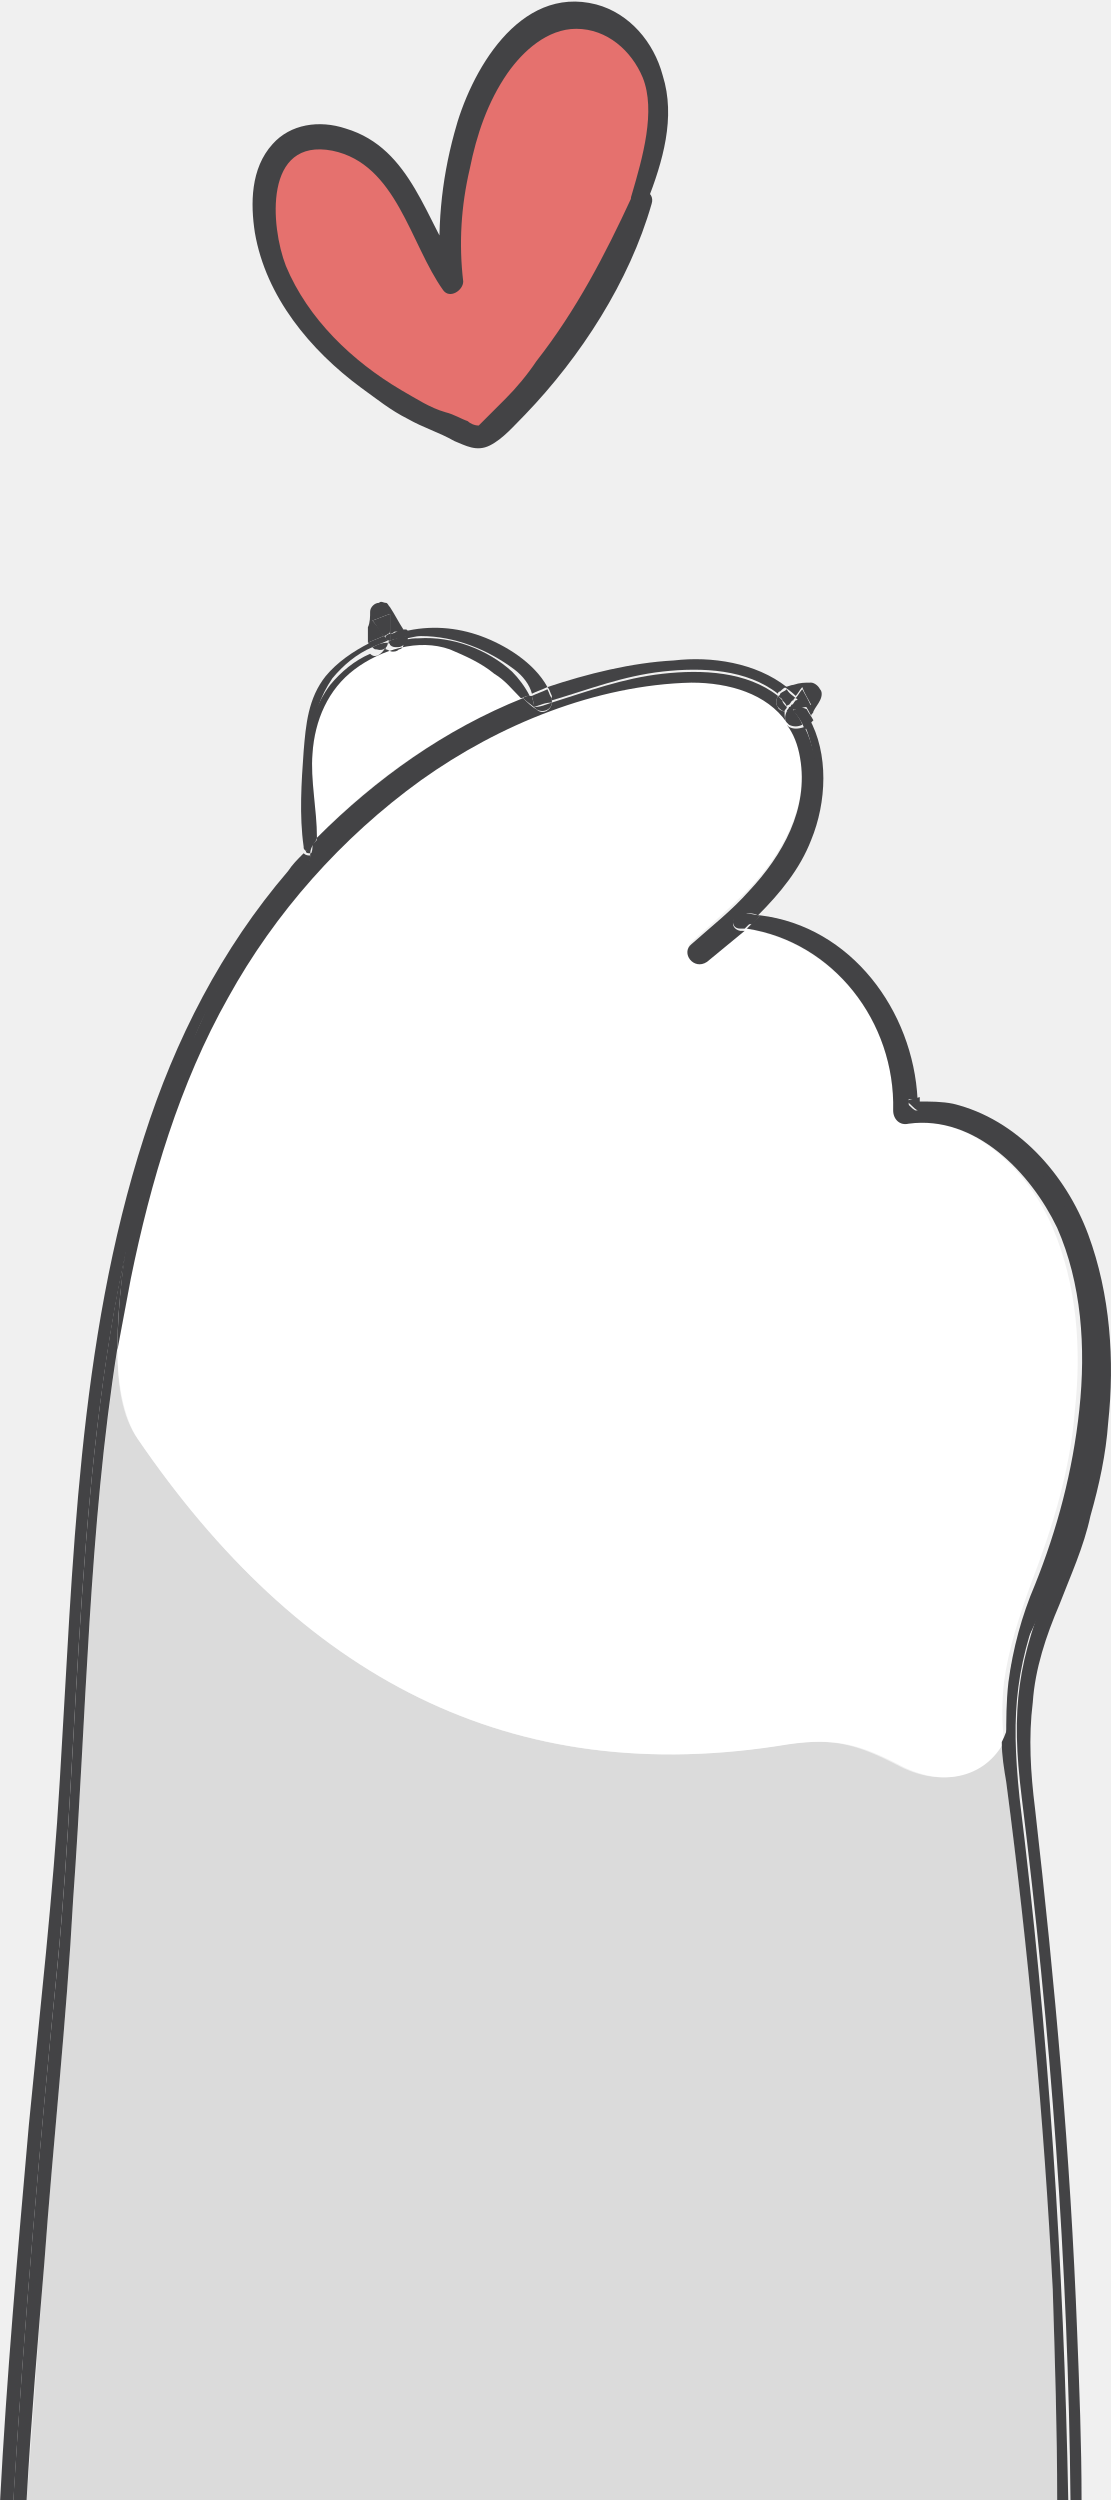
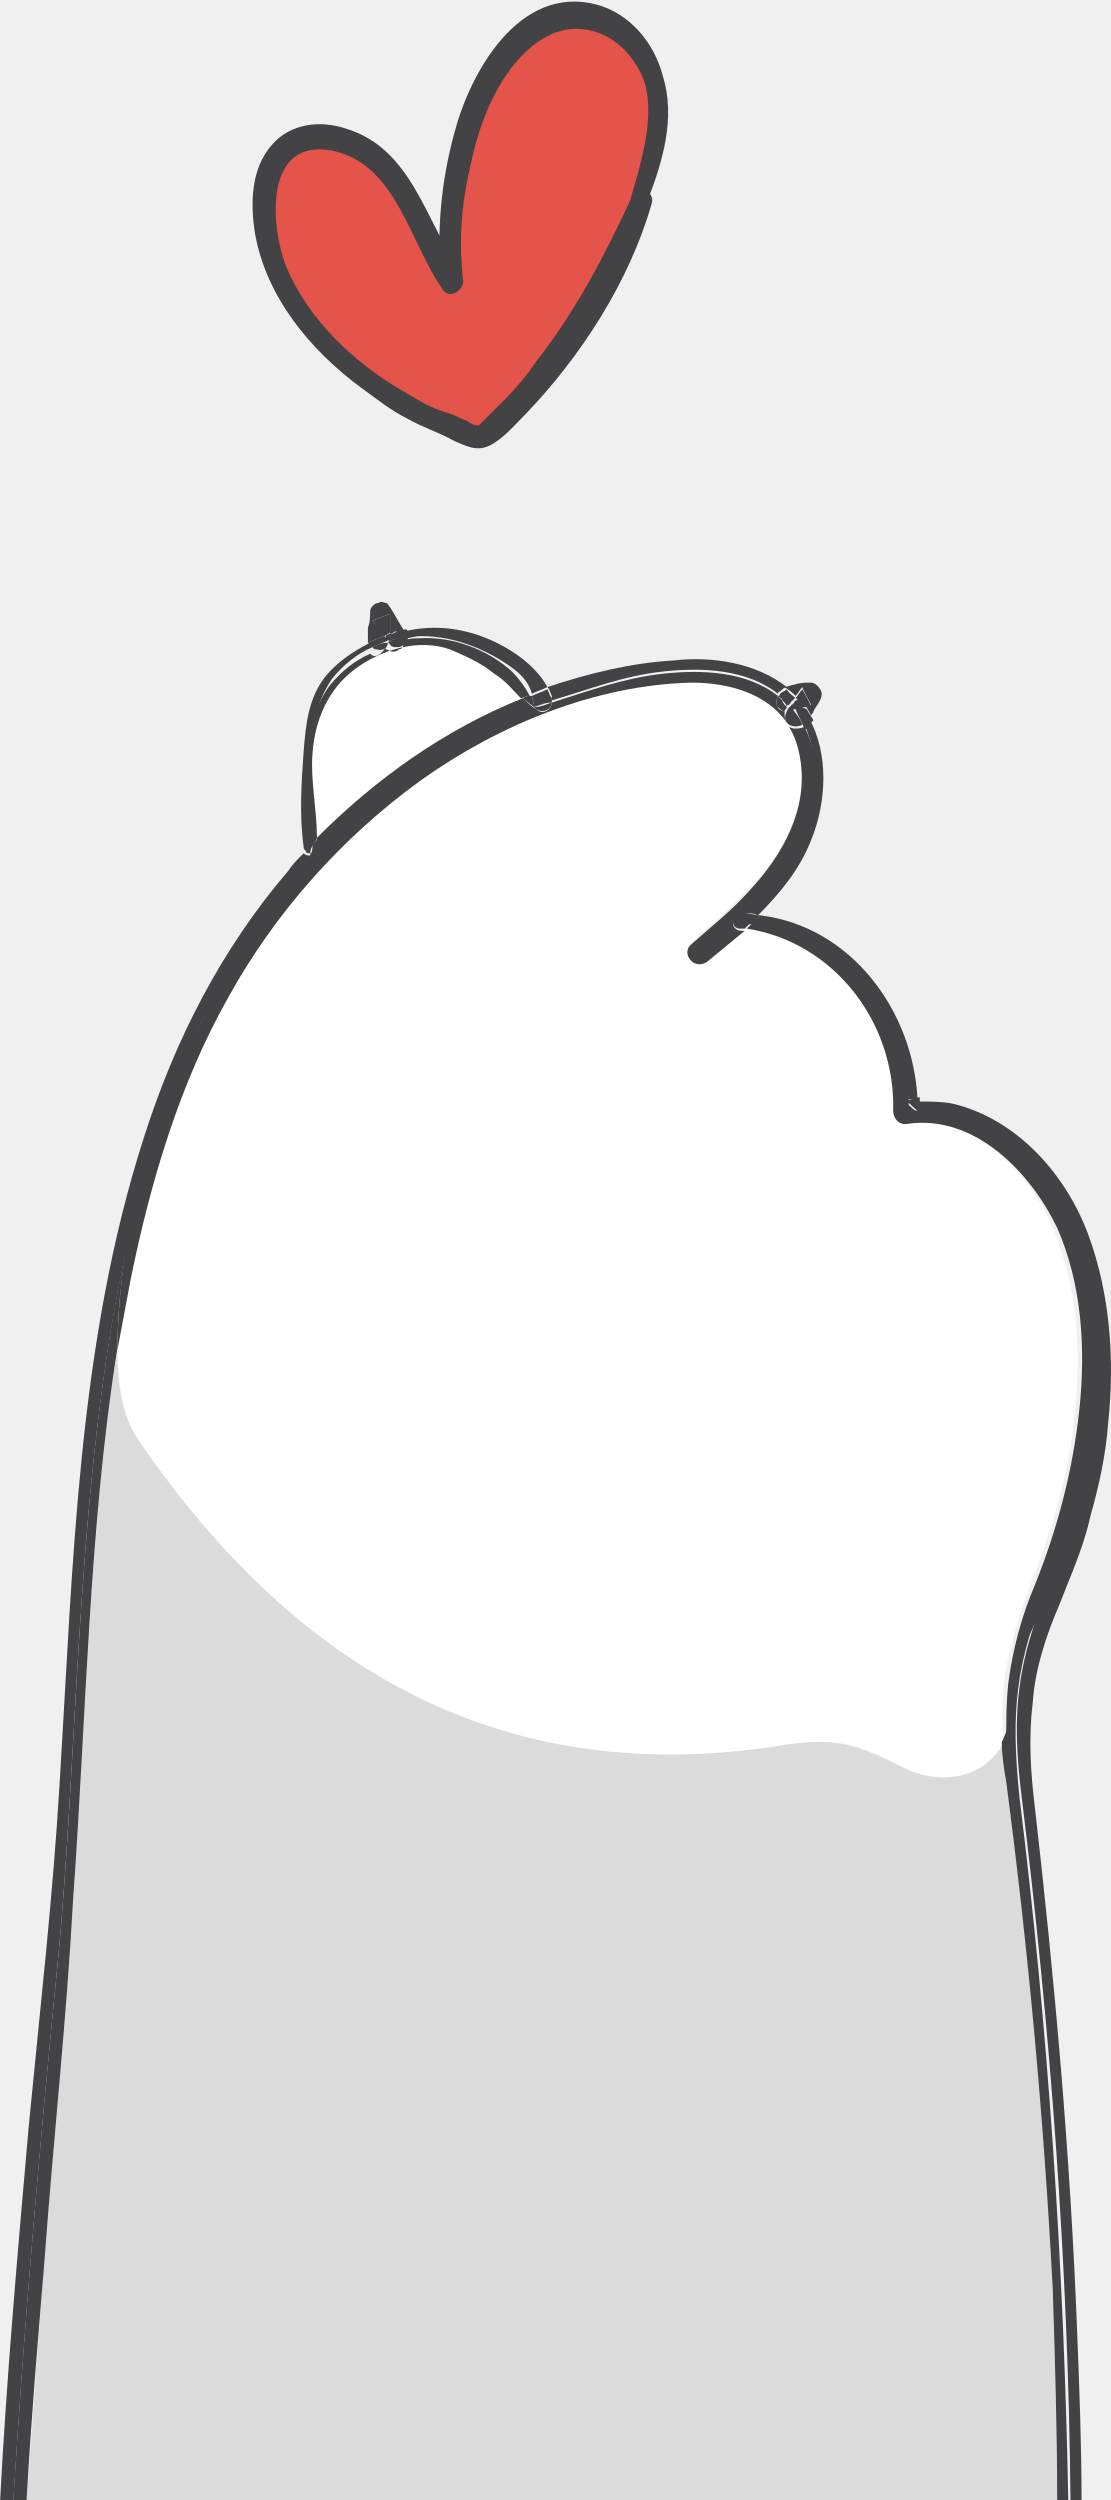
<svg xmlns="http://www.w3.org/2000/svg" version="1.1" id="cat_x5F_hand" x="0px" y="0px" viewBox="0 0 50.1 112.8" style="enable-background:new 0 0 50.1 112.8;" xml:space="preserve">
  <style type="text/css">
- 	.st0{fill:#E5716E;}
+ 	.st0{fill:#E5544A;}
	.st1{fill:#434345;}
	.st2{fill:#DBDBDB;}
	.st3{fill:#FFFFFF;}
</style>
-   <g id="hert">
-     <path id="red_x5F_heart" class="st0" d="M28.8,8.9c0.6-1.6,1-3.3,0.7-5c-0.3-1.7-1.6-3.2-3.3-3.4c-2.3-0.3-4.1,2.1-4.9,4.3   c-0.9,2.5-1.3,5.2-1,7.8c-1.1-1.5-1.6-3.4-2.8-4.9c-1.2-1.5-3.6-2.3-4.9-1c-0.6,0.6-0.8,1.6-0.8,2.5c0,2.8,1.6,5.2,3.7,7   c1.1,0.9,2.3,1.8,3.6,2.4c0.5,0.2,1,0.3,1.5,0.6c0.9,0.5,1,0.4,1.8-0.3c1-0.9,1.8-1.9,2.6-3C26.6,13.8,27.9,11.4,28.8,8.9z" />
-     <path id="outline_x5F_heart" class="st1" d="M29.2,9.1c0.7-1.8,1.3-3.8,0.7-5.7c-0.4-1.5-1.5-2.8-3-3.2c-3.5-0.9-5.7,3.1-6.4,5.8   c-0.6,2.2-0.8,4.4-0.6,6.7c0.3-0.1,0.6-0.3,0.9-0.4c-1.6-2.3-2.2-5.6-5.2-6.5c-1.2-0.4-2.5-0.2-3.3,0.7c-1,1.1-1,2.7-0.8,4   c0.5,2.9,2.5,5.3,4.8,7c0.7,0.5,1.3,1,2.1,1.4c0.7,0.4,1.4,0.6,2.1,1c0.5,0.2,1,0.5,1.6,0.2c0.6-0.3,1.1-0.9,1.6-1.4   c2.5-2.6,4.7-6,5.7-9.5c0.2-0.6-0.7-0.9-0.9-0.3c-1.2,2.6-2.5,5.1-4.3,7.4c-0.4,0.6-0.9,1.2-1.4,1.7c-0.2,0.2-0.4,0.4-0.7,0.7   c-0.1,0.1-0.4,0.4-0.5,0.5c-0.2,0-0.4-0.1-0.5-0.2c-0.3-0.1-0.6-0.3-1-0.4c-0.7-0.2-1.3-0.6-2-1c-2.2-1.3-4.2-3.2-5.2-5.6   c-0.7-1.8-1-5.8,2.1-5.2c2.9,0.6,3.5,4.2,5,6.3c0.3,0.4,0.9,0,0.9-0.4c-0.2-1.7-0.1-3.4,0.3-5.1c0.3-1.5,0.8-3,1.7-4.3   c0.7-1,1.8-2,3.1-2c1.4,0,2.5,1,3,2.2C29.6,5,29,7.1,28.5,8.8C28.3,9.3,29,9.5,29.2,9.1z" />
+   <g id="heart">
+     <path id="red_x5F_heart" class="st0" d="M28.8,8.9c0.6-1.6,1-3.3,0.7-5s-1.6-3.2-3.3-3.4c-2.3-0.3-4.1,2.1-4.9,4.3   c-0.9,2.5-1.3,5.2-1,7.8c-1.1-1.5-1.6-3.4-2.8-4.9c-1.2-1.5-3.6-2.3-4.9-1c-0.6,0.6-0.8,1.6-0.8,2.5c0,2.8,1.6,5.2,3.7,7   c1.1,0.9,2.3,1.8,3.6,2.4c0.5,0.2,1,0.3,1.5,0.6c0.9,0.5,1,0.4,1.8-0.3c1-0.9,1.8-1.9,2.6-3C26.6,13.8,27.9,11.4,28.8,8.9z" />
+     <path id="outline_x5F_heart" class="st1" d="M29.2,9.1c0.7-1.8,1.3-3.8,0.7-5.7c-0.4-1.5-1.5-2.8-3-3.2c-3.5-0.9-5.7,3.1-6.4,5.8   c-0.6,2.2-0.8,4.4-0.6,6.7c0.3-0.1,0.6-0.3,0.9-0.4c-1.6-2.3-2.2-5.6-5.2-6.5c-1.2-0.4-2.5-0.2-3.3,0.7c-1,1.1-1,2.7-0.8,4   c0.5,2.9,2.5,5.3,4.8,7c0.7,0.5,1.3,1,2.1,1.4c0.7,0.4,1.4,0.6,2.1,1c0.5,0.2,1,0.5,1.6,0.2s1.1-0.9,1.6-1.4c2.5-2.6,4.7-6,5.7-9.5   c0.2-0.6-0.7-0.9-0.9-0.3c-1.2,2.6-2.5,5.1-4.3,7.4c-0.4,0.6-0.9,1.2-1.4,1.7c-0.2,0.2-0.4,0.4-0.7,0.7c-0.1,0.1-0.4,0.4-0.5,0.5   c-0.2,0-0.4-0.1-0.5-0.2c-0.3-0.1-0.6-0.3-1-0.4c-0.7-0.2-1.3-0.6-2-1c-2.2-1.3-4.2-3.2-5.2-5.6c-0.7-1.8-1-5.8,2.1-5.2   c2.9,0.6,3.5,4.2,5,6.3c0.3,0.4,0.9,0,0.9-0.4c-0.2-1.7-0.1-3.4,0.3-5.1c0.3-1.5,0.8-3,1.7-4.3c0.7-1,1.8-2,3.1-2   c1.4,0,2.5,1,3,2.2c0.6,1.5,0,3.6-0.5,5.3C28.3,9.3,29,9.5,29.2,9.1z" />
  </g>
  <g id="hand_x5F_cat">
    <g>
-       <path class="st2" d="M45.4,80.4c-0.1-0.6-0.1-1.2-0.2-1.8c-0.8,1.5-2.6,2.1-4.6,1.1c-1.9-1-3-1.3-5.1-1    C23,80.8,13.5,75.6,6.2,64.9c-0.7-1-0.9-2.4-0.9-4c-1.3,8.2-1.4,16.6-2,24.9C3,91.2,2.4,96.6,2,102.1c-0.3,3.6-0.5,7.1-0.8,10.7    h46.5c0-3.2-0.1-6.4-0.2-9.5C47.2,95.6,46.4,88,45.4,80.4z" />
+       <path class="st2" d="M45.4,80.4c-0.1-0.6-0.1-1.2-0.2-1.8c-0.8,1.5-2.6,2.1-4.6,1.1c-1.9-1-3-1.3-5.1-1    c-12.5,2.1-22-3.1-29.3-13.8c-0.7-1-0.9-2.4-0.9-4c-1.3,8.2-1.4,16.6-2,24.9C3,91.2,2.4,96.6,2,102.1c-0.3,3.6-0.5,7.1-0.8,10.7    h46.5c0-3.2-0.1-6.4-0.2-9.5C47.2,95.6,46.4,88,45.4,80.4z" />
    </g>
    <g>
      <path class="st3" d="M20.3,29.3c-1.5-0.5-3.1-0.1-4.3,0.9c-1.2,0.9-1.8,2.3-1.9,3.8c-0.1,1.3,0.2,2.6,0.2,3.8    c2.6-2.7,5.8-4.9,9.3-6.3c-0.4-0.4-0.8-0.8-1.2-1.1C21.7,30,21.1,29.6,20.3,29.3z" />
    </g>
    <g>
-       <path class="st3" d="M45.3,75.9c0.2-1.5,0.7-3,1.2-4.4c1-2.6,1.8-5.2,2-7.9c0.3-2.7,0.1-5.6-1-8.2C46.5,53,44,50.3,41,50.7    c-0.4,0.1-0.7-0.2-0.7-0.6c0.1-4-2.7-7.6-6.7-8.2c-0.5,0.5-1.1,1-1.7,1.4c-0.5,0.4-1.2-0.3-0.7-0.8c0.9-0.8,1.8-1.6,2.6-2.4    c1.5-1.6,2.7-3.7,2.3-6c-0.1-0.6-0.3-1.1-0.6-1.5c0,0,0,0,0,0c-0.9-1.3-2.6-1.8-4.3-1.8c-4.3,0-8.7,1.9-12.2,4.4    c-3.6,2.5-6.6,5.9-8.7,9.8C8,48.9,6.7,53.3,5.9,57.7c-0.2,1.1-0.4,2.1-0.6,3.2c0,1.6,0.3,3.1,0.9,4C13.5,75.6,23,80.8,35.6,78.7    c2.1-0.3,3.2,0,5.1,1c2,1,3.8,0.4,4.6-1.1C45.2,77.7,45.2,76.8,45.3,75.9z" />
+       <path class="st3" d="M45.3,75.9c0.2-1.5,0.7-3,1.2-4.4c1-2.6,1.8-5.2,2-7.9c0.3-2.7,0.1-5.6-1-8.2c-1-2.4-3.5-5.1-6.5-4.7    c-0.4,0.1-0.7-0.2-0.7-0.6c0.1-4-2.7-7.6-6.7-8.2c-0.5,0.5-1.1,1-1.7,1.4c-0.5,0.4-1.2-0.3-0.7-0.8c0.9-0.8,1.8-1.6,2.6-2.4    c1.5-1.6,2.7-3.7,2.3-6c-0.1-0.6-0.3-1.1-0.6-1.5l0,0c-0.9-1.3-2.6-1.8-4.3-1.8c-4.3,0-8.7,1.9-12.2,4.4c-3.6,2.5-6.6,5.9-8.7,9.8    C8,48.9,6.7,53.3,5.9,57.7c-0.2,1.1-0.4,2.1-0.6,3.2c0,1.6,0.3,3.1,0.9,4C13.5,75.6,23,80.8,35.6,78.7c2.1-0.3,3.2,0,5.1,1    c2,1,3.8,0.4,4.6-1.1C45.2,77.7,45.2,76.8,45.3,75.9z" />
    </g>
-     <path class="st1" d="M40.9,49.7c0.2,0.1,0.3,0.3,0.5,0.4c0,0,0.1,0,0.1,0c0-0.2,0-0.4,0-0.6C41.2,49.6,41,49.6,40.9,49.7   C40.9,49.6,40.9,49.7,40.9,49.7z" />
+     <path class="st1" d="M40.9,49.7c0.2,0.1,0.3,0.3,0.5,0.4h0.1c0-0.2,0-0.4,0-0.6C41.2,49.6,41,49.6,40.9,49.7   C40.9,49.6,40.9,49.7,40.9,49.7z" />
    <path class="st1" d="M40.8,49.6c0.2,0,0.4,0,0.6,0c-0.2-4-3-7.8-7.1-8.3c-0.1,0.1-0.3,0.3-0.4,0.4C37.9,42,40.7,45.7,40.8,49.6z" />
    <path class="st1" d="M41.3,50.1c-0.2-0.1-0.3-0.3-0.5-0.4c0,0.2,0,0.3,0,0.5C41,50.1,41.2,50.2,41.3,50.1z" />
-     <path class="st1" d="M47.3,53.5c0.2,0.3,0.4,0.6,0.6,0.9c0.3,0.5,0.5,1.1,0.7,1.7c0.3,0.8,0.5,1.7,0.6,2.6c0,0.3,0.1,0.6,0.1,0.9   c0,0.1,0,0.1,0,0.2c0.3,3.8-0.5,7.9-1.7,11c0,0.1-0.1,0.2-0.1,0.3c0,0,0,0,0,0c-1.6,3.8-1.9,6-1.4,10c1.3,10.5,2.1,21.1,2.2,31.7   h0.5c0-2.5-0.1-5.1-0.2-7.6c-0.3-7.9-1-15.7-1.9-23.6c-0.2-1.6-0.3-3.2-0.1-4.8c0.1-1.5,0.6-3,1.2-4.4c0.5-1.3,1.1-2.6,1.4-4   c0.4-1.4,0.7-2.8,0.8-4.2c0.3-2.8,0.1-5.8-0.9-8.5c-1-2.7-3.2-5.2-6.1-5.9c-0.5-0.1-1-0.1-1.6-0.1c0,0.2,0,0.4,0,0.6   C43.7,50,45.9,51.6,47.3,53.5z" />
-     <path class="st1" d="M47.4,71.2c-0.5,1.2-0.8,2.2-1.5,3.3c-0.4,0.6-0.3,1.3-0.3,2c0.1,0.8-0.1,1.5-0.4,2.1c0,0.6,0.1,1.2,0.2,1.8   c1,7.6,1.7,15.2,2.1,22.9c0.1,3.2,0.2,6.4,0.2,9.5h0.5c-0.2-10.6-0.9-21.2-2.2-31.7C45.6,77.2,45.8,75,47.4,71.2z" />
+     <path class="st1" d="M47.3,53.5c0.2,0.3,0.4,0.6,0.6,0.9c0.3,0.5,0.5,1.1,0.7,1.7c0.3,0.8,0.5,1.7,0.6,2.6c0,0.3,0.1,0.6,0.1,0.9   c0,0.1,0,0.1,0,0.2c0.3,3.8-0.5,7.9-1.7,11c0,0.1-0.1,0.2-0.1,0.3l0,0c-1.6,3.8-1.9,6-1.4,10c1.3,10.5,2.1,21.1,2.2,31.7h0.5   c0-2.5-0.1-5.1-0.2-7.6c-0.3-7.9-1-15.7-1.9-23.6c-0.2-1.6-0.3-3.2-0.1-4.8c0.1-1.5,0.6-3,1.2-4.4c0.5-1.3,1.1-2.6,1.4-4   c0.4-1.4,0.7-2.8,0.8-4.2c0.3-2.8,0.1-5.8-0.9-8.5s-3.2-5.2-6.1-5.9c-0.5-0.1-1-0.1-1.6-0.1c0,0.2,0,0.4,0,0.6   C43.7,50,45.9,51.6,47.3,53.5z" />
+     <path class="st1" d="M47.4,71.2c-0.5,1.2-0.8,2.2-1.5,3.3c-0.4,0.6-0.3,1.3-0.3,2c0.1,0.8-0.1,1.5-0.4,2.1c0,0.6,0.1,1.2,0.2,1.8   c1,7.6,1.7,15.2,2.1,22.9c0.1,3.2,0.2,6.4,0.2,9.5h0.5C48,102.2,47.3,91.6,46,81.1C45.6,77.2,45.8,75,47.4,71.2z" />
    <path class="st1" d="M47.6,70.8c1.2-3.1,2.1-7.2,1.7-11C49.6,63.6,48.8,67.8,47.6,70.8z" />
    <path class="st1" d="M49.2,58.7c0,0.3,0.1,0.6,0.1,0.9C49.3,59.3,49.2,59,49.2,58.7z" />
    <path class="st1" d="M47.8,54.5c0.3,0.5,0.5,1.1,0.7,1.7C48.3,55.5,48.1,55,47.8,54.5z" />
    <path class="st1" d="M49.3,59.6c0,0.1,0,0.1,0,0.2C49.3,59.8,49.3,59.7,49.3,59.6z" />
    <path class="st1" d="M47.3,53.5c0.2,0.3,0.4,0.6,0.6,0.9C47.7,54.1,47.5,53.8,47.3,53.5z" />
    <path class="st1" d="M47.4,71.2C47.4,71.1,47.4,71.1,47.4,71.2c0-0.1,0.1-0.2,0.1-0.3C47.5,70.9,47.5,71,47.4,71.2   C47.4,71.1,47.4,71.1,47.4,71.2z" />
    <path class="st1" d="M48.5,56.1c0.3,0.8,0.5,1.7,0.6,2.6C49,57.8,48.8,56.9,48.5,56.1z" />
    <path class="st1" d="M40.9,49.7C40.9,49.7,40.9,49.6,40.9,49.7C40.8,49.6,40.8,49.6,40.9,49.7C40.8,49.6,40.8,49.7,40.9,49.7z" />
-     <path class="st1" d="M41.4,50.1C41.4,50.1,41.4,50.1,41.4,50.1C41.4,50.2,41.4,50.2,41.4,50.1C41.4,50.2,41.4,50.2,41.4,50.1z" />
-     <path class="st1" d="M40.3,50.1c0,0.4,0.3,0.7,0.7,0.6c3-0.4,5.5,2.2,6.7,4.7c1.1,2.5,1.3,5.4,1,8.2c-0.3,2.8-1,5.4-2,7.9   c-0.6,1.4-1,2.9-1.2,4.4c-0.1,0.9-0.1,1.7-0.1,2.6c0.3-0.6,0.4-1.3,0.4-2.1c0-0.7-0.1-1.4,0.3-2c0.7-1.2,1-2.1,1.5-3.3c0,0,0,0,0,0   c0-0.1,0.1-0.2,0.1-0.3c1.2-3.1,2.1-7.2,1.7-11c0-0.1,0-0.1,0-0.2c0-0.3-0.1-0.6-0.1-0.9c-0.1-0.9-0.3-1.8-0.6-2.6   c-0.2-0.6-0.4-1.1-0.7-1.7c-0.2-0.3-0.4-0.6-0.6-0.9c-1.3-1.9-3.5-3.5-5.8-3.4c0,0,0,0.1,0,0.1c0,0-0.1-0.1-0.1-0.1   c-0.2,0-0.3,0-0.5,0c0-0.2,0-0.3,0-0.5c0,0-0.1-0.1-0.1-0.1c0,0,0.1,0,0.1,0c-0.2-3.9-3-7.6-7-7.9c-0.1,0.1-0.2,0.2-0.3,0.3   C37.6,42.5,40.4,46.1,40.3,50.1z" />
-     <path class="st1" d="M36.3,32.7C36.3,32.8,36.3,32.8,36.3,32.7c0.7,1.6,0.6,3.6-0.2,5.2c-0.6,1.2-1.4,2.4-2.5,3.2   c0,0-0.1,0.1-0.1,0.1c0.3,0,0.5,0,0.7,0.1c1-1,1.9-2.1,2.4-3.4c0.7-1.7,0.8-3.9-0.1-5.5c0,0,0,0,0,0C36.5,32.5,36.4,32.7,36.3,32.7   z" />
-     <path class="st1" d="M2.6,88.6c1-10.3,0.8-22.8,3.4-33.5c0.1-0.3,0.1-0.5,0.2-0.7c0.1-0.3,0.2-0.6,0.2-0.8c0.1-0.3,0.2-0.7,0.3-1   c0.1-0.5,0.3-1,0.5-1.4c0.1-0.3,0.2-0.7,0.3-1c0.2-0.5,0.4-1,0.6-1.6c0.1-0.3,0.2-0.5,0.3-0.8C8.7,47,9,46.2,9.4,45.5c0,0,0,0,0,0   c0.8-1.6,1.8-3.2,2.9-4.6c0.5-0.6,1.3-1.2,1.6-1.9c0.1-0.1,0.1-0.3,0.1-0.4c-0.1,0-0.2,0-0.3-0.1c-0.3,0.3-0.5,0.5-0.7,0.8   c-3,3.5-5.1,7.6-6.5,12c-3,9.3-3.2,19.3-3.8,29c-0.3,5.2-0.9,10.4-1.4,15.6c-0.5,5.7-1,11.3-1.3,17h0.6   C1.1,104.7,1.8,96.7,2.6,88.6z" />
+     <path class="st1" d="M41.4,50.1L41.4,50.1C41.4,50.2,41.4,50.2,41.4,50.1C41.4,50.2,41.4,50.2,41.4,50.1z" />
+     <path class="st1" d="M40.3,50.1c0,0.4,0.3,0.7,0.7,0.6c3-0.4,5.5,2.2,6.7,4.7c1.1,2.5,1.3,5.4,1,8.2c-0.3,2.8-1,5.4-2,7.9   c-0.6,1.4-1,2.9-1.2,4.4c-0.1,0.9-0.1,1.7-0.1,2.6c0.3-0.6,0.4-1.3,0.4-2.1c0-0.7-0.1-1.4,0.3-2c0.7-1.2,1-2.1,1.5-3.3l0,0   c0-0.1,0.1-0.2,0.1-0.3c1.2-3.1,2.1-7.2,1.7-11c0-0.1,0-0.1,0-0.2c0-0.3-0.1-0.6-0.1-0.9c-0.1-0.9-0.3-1.8-0.6-2.6   c-0.2-0.6-0.4-1.1-0.7-1.7c-0.2-0.3-0.4-0.6-0.6-0.9c-1.3-1.9-3.5-3.5-5.8-3.4v0.1l-0.1-0.1c-0.2,0-0.3,0-0.5,0c0-0.2,0-0.3,0-0.5   l-0.1-0.1H41c-0.2-3.9-3-7.6-7-7.9c-0.1,0.1-0.2,0.2-0.3,0.3C37.6,42.5,40.4,46.1,40.3,50.1z" />
+     <path class="st1" d="M36.3,32.7C36.3,32.8,36.3,32.8,36.3,32.7c0.7,1.6,0.6,3.6-0.2,5.2c-0.6,1.2-1.4,2.4-2.5,3.2l-0.1,0.1   c0.3,0,0.5,0,0.7,0.1c1-1,1.9-2.1,2.4-3.4c0.7-1.7,0.8-3.9-0.1-5.5l0,0C36.5,32.5,36.4,32.7,36.3,32.7z" />
+     <path class="st1" d="M2.6,88.6c1-10.3,0.8-22.8,3.4-33.5c0.1-0.3,0.1-0.5,0.2-0.7c0.1-0.3,0.2-0.6,0.2-0.8c0.1-0.3,0.2-0.7,0.3-1   c0.1-0.5,0.3-1,0.5-1.4c0.1-0.3,0.2-0.7,0.3-1c0.2-0.5,0.4-1,0.6-1.6c0.1-0.3,0.2-0.5,0.3-0.8c0.3-0.8,0.6-1.6,1-2.3l0,0   c0.8-1.6,1.8-3.2,2.9-4.6c0.5-0.6,1.3-1.2,1.6-1.9c0.1-0.1,0.1-0.3,0.1-0.4c-0.1,0-0.2,0-0.3-0.1c-0.3,0.3-0.5,0.5-0.7,0.8   c-3,3.5-5.1,7.6-6.5,12c-3,9.3-3.2,19.3-3.8,29c-0.3,5.2-0.9,10.4-1.4,15.6c-0.5,5.7-1,11.3-1.3,17h0.6   C1.1,104.7,1.8,96.7,2.6,88.6z" />
    <path class="st1" d="M24.9,31.6c1.7-0.5,3.2-1.1,5-1.3c1.8-0.2,3.8-0.1,5.2,1c0,0,0-0.1,0.1-0.1c0.1-0.1,0.2-0.2,0.3-0.2   c-1.4-1.1-3.4-1.4-5.1-1.2c-1.9,0.1-3.9,0.6-5.7,1.2c0.1,0.1,0.1,0.2,0.2,0.4C24.9,31.5,24.9,31.6,24.9,31.6z" />
    <path class="st1" d="M8,48.5c0.1-0.3,0.2-0.5,0.3-0.8C8.2,48,8.1,48.2,8,48.5z" />
    <path class="st1" d="M6.4,53.5c0.1-0.3,0.2-0.7,0.3-1C6.6,52.8,6.5,53.2,6.4,53.5z" />
    <path class="st1" d="M7.1,51c0.1-0.3,0.2-0.7,0.3-1C7.3,50.4,7.2,50.7,7.1,51z" />
-     <path class="st1" d="M3.3,85.7c0.6-8.3,0.7-16.7,2-24.9c0-2,0.3-4.2,0.7-5.8C3.4,65.8,3.6,78.3,2.6,88.6c-0.8,8-1.5,16.1-2,24.2   h0.6c0.2-3.6,0.5-7.1,0.8-10.7C2.4,96.6,3,91.2,3.3,85.7z" />
-     <path class="st1" d="M12.3,40.8c-1.1,1.4-2.1,3-2.9,4.6c0,0,0,0,0,0c0,0,0,0,0,0C10.2,43.8,11.2,42.3,12.3,40.8z" />
+     <path class="st1" d="M3.3,85.7C3.9,77.4,4,69,5.3,60.8c0-2,0.3-4.2,0.7-5.8C3.4,65.8,3.6,78.3,2.6,88.6c-0.8,8-1.5,16.1-2,24.2h0.6   c0.2-3.6,0.5-7.1,0.8-10.7C2.4,96.6,3,91.2,3.3,85.7z" />
+     <path class="st1" d="M12.3,40.8c-1.1,1.4-2.1,3-2.9,4.6l0,0l0,0C10.2,43.8,11.2,42.3,12.3,40.8z" />
    <path class="st1" d="M6.7,52.5c0.1-0.5,0.3-1,0.5-1.4C6.9,51.5,6.8,52,6.7,52.5z" />
-     <path class="st1" d="M6.1,54.3C6.1,54.6,6,54.8,6,55.1c0.1-0.5,0.3-1.1,0.4-1.6C6.3,53.8,6.2,54.1,6.1,54.3z" />
+     <path class="st1" d="M6.1,54.3c0,0.3-0.1,0.5-0.1,0.8c0.1-0.5,0.3-1.1,0.4-1.6C6.3,53.8,6.2,54.1,6.1,54.3z" />
    <path class="st1" d="M8.3,47.7C8.7,47,9,46.2,9.4,45.5C9,46.2,8.7,47,8.3,47.7z" />
    <path class="st1" d="M7.4,50.1c0.2-0.5,0.4-1,0.6-1.6C7.8,49,7.6,49.5,7.4,50.1z" />
-     <path class="st1" d="M35.6,32.8c0,0-0.1-0.1-0.1-0.1c0.3,0.4,0.5,0.9,0.6,1.5c0.4,2.3-0.8,4.4-2.3,6c-0.8,0.9-1.7,1.6-2.6,2.4   c-0.5,0.4,0.1,1.2,0.7,0.8c0.6-0.5,1.1-0.9,1.7-1.4c-0.1,0-0.1,0-0.2,0c-0.5-0.1-0.4-0.7,0.1-0.7c0,0,0,0,0.1,0   c0,0,0.1-0.1,0.1-0.1c1-0.8,1.9-2,2.5-3.2c0.8-1.6,0.9-3.6,0.1-5.2C36,32.9,35.8,32.9,35.6,32.8z" />
-     <path class="st1" d="M5.3,60.9c0.2-1.1,0.4-2.1,0.6-3.2c0.9-4.4,2.2-8.8,4.4-12.7c2.1-3.8,5.1-7.2,8.7-9.8   c3.5-2.5,7.9-4.3,12.2-4.4c1.7,0,3.4,0.5,4.3,1.8c-0.1-0.1-0.1-0.3-0.1-0.5c0,0,0,0,0,0c-0.1,0-0.3-0.1-0.3-0.2   c-0.1-0.1-0.1-0.3,0-0.5c-1.4-1.1-3.4-1.2-5.2-1c-1.8,0.2-3.4,0.8-5,1.3c0,0.3-0.4,0.6-0.7,0.3c-0.2-0.1-0.4-0.3-0.6-0.5   c-3.5,1.4-6.6,3.6-9.3,6.3c0,0.1,0,0.3,0,0.4c0,0.2-0.2,0.3-0.3,0.3c0,0.1,0,0.3-0.1,0.4c-0.3,0.7-1.1,1.3-1.6,1.9   c-1.1,1.4-2.1,3-2.9,4.6c0,0,0,0,0,0C9,46.2,8.7,47,8.3,47.7C8.2,48,8.1,48.2,8,48.5c-0.2,0.5-0.4,1-0.6,1.6   c-0.1,0.3-0.2,0.7-0.3,1c-0.2,0.5-0.3,1-0.5,1.4c-0.1,0.3-0.2,0.7-0.3,1c-0.1,0.5-0.3,1-0.4,1.6C5.6,56.6,5.3,58.8,5.3,60.9z" />
+     <path class="st1" d="M35.6,32.8L35.6,32.8c0.2,0.3,0.4,0.8,0.5,1.4c0.4,2.3-0.8,4.4-2.3,6c-0.8,0.9-1.7,1.6-2.6,2.4   c-0.5,0.4,0.1,1.2,0.7,0.8c0.6-0.5,1.1-0.9,1.7-1.4c-0.1,0-0.1,0-0.2,0c-0.5-0.1-0.4-0.7,0.1-0.7c0,0,0,0,0.1,0l0.1-0.1   c1-0.8,1.9-2,2.5-3.2c0.8-1.6,0.9-3.6,0.1-5.2C36,32.9,35.8,32.9,35.6,32.8z" />
+     <path class="st1" d="M5.3,60.9c0.2-1.1,0.4-2.1,0.6-3.2c0.9-4.4,2.2-8.8,4.4-12.7c2.1-3.8,5.1-7.2,8.7-9.8   c3.5-2.5,7.9-4.3,12.2-4.4c1.7,0,3.4,0.5,4.3,1.8c-0.1-0.1-0.1-0.3-0.1-0.5l0,0c-0.1,0-0.3-0.1-0.3-0.2c-0.1-0.1-0.1-0.3,0-0.5   c-1.4-1.1-3.4-1.2-5.2-1c-1.8,0.2-3.4,0.8-5,1.3c0,0.3-0.4,0.6-0.7,0.3c-0.2-0.1-0.4-0.3-0.6-0.5c-3.5,1.4-6.6,3.6-9.3,6.3   c0,0.1,0,0.3,0,0.4c0,0.2-0.2,0.3-0.3,0.3c0,0.1,0,0.3-0.1,0.4c-0.3,0.7-1.1,1.3-1.6,1.9c-1.1,1.4-2.1,3-2.9,4.6l0,0   C9,46.2,8.7,47,8.3,47.7C8.2,48,8.1,48.2,8,48.5c-0.2,0.5-0.4,1-0.6,1.6c-0.1,0.3-0.2,0.7-0.3,1c-0.2,0.5-0.3,1-0.5,1.4   c-0.1,0.3-0.2,0.7-0.3,1c-0.1,0.5-0.3,1-0.4,1.6C5.6,56.6,5.3,58.8,5.3,60.9z" />
    <path class="st1" d="M33.5,41.7c0.1,0,0.3,0,0.4,0c0.2-0.1,0.3-0.3,0.4-0.4c-0.2,0-0.5-0.1-0.7-0.1C33.4,41.3,33.3,41.5,33.5,41.7z   " />
    <path class="st1" d="M33.4,41.9c0.1,0,0.1,0,0.2,0c0.1-0.1,0.2-0.2,0.3-0.3c-0.1,0-0.3,0-0.4,0c-0.1-0.1,0-0.3,0.1-0.5   c0,0,0,0-0.1,0C33,41.2,32.9,41.9,33.4,41.9z" />
-     <path class="st1" d="M14,36.3c-0.2-2-0.1-4.1,1-5.7c0.5-0.6,1.1-1.1,1.8-1.4c0,0,0,0,0,0c-0.1-0.1-0.1-0.1-0.1-0.2   c-0.8,0.4-1.5,0.9-2,1.5c-0.8,1-0.9,2.2-1,3.4c-0.1,1.4-0.2,2.9,0,4.3c0,0.1,0,0.1,0.1,0.2c0.1-0.1,0.2-0.2,0.3-0.4   C14.1,37.5,14,36.9,14,36.3z" />
-     <path class="st1" d="M18.3,28.8c0.2,0,0.4-0.1,0.7-0.1c1.5,0,3,0.6,4.2,1.5c0.4,0.3,0.7,0.7,0.8,1.1c0.2-0.1,0.5-0.2,0.7-0.3   c-0.6-1.1-1.9-1.9-3-2.3c-1.1-0.4-2.3-0.5-3.5-0.2c0,0,0,0.1,0.1,0.1C18.3,28.6,18.3,28.7,18.3,28.8z" />
-     <path class="st1" d="M14.3,37.8c0-1.3-0.3-2.6-0.2-3.8c0.1-1.5,0.7-2.9,1.9-3.8c1.2-0.9,2.9-1.4,4.3-0.9c0.7,0.3,1.4,0.6,2,1.1   c0.5,0.3,0.8,0.7,1.2,1.1c0.1,0,0.2-0.1,0.3-0.1c0,0,0,0,0.1,0c-0.2-0.4-0.5-0.8-0.8-1.1c-1.1-1-2.7-1.6-4.2-1.5   c-0.2,0-0.4,0-0.7,0.1c0,0.1,0,0.1,0,0.2c0,0.1-0.1,0.2-0.2,0.2c-0.1,0.1-0.2,0.1-0.3,0.1c-0.1,0-0.2-0.1-0.3-0.1c0,0,0,0,0-0.1   c-0.1,0.2-0.3,0.4-0.5,0.4c-0.1,0-0.2-0.1-0.2-0.1c-0.7,0.3-1.3,0.8-1.8,1.4c-1.2,1.6-1.3,3.7-1,5.7c0.1,0.5,0.1,1.2,0.1,1.7   C14.2,38,14.3,37.9,14.3,37.8z" />
+     <path class="st1" d="M14,36.3c-0.2-2-0.1-4.1,1-5.7c0.5-0.6,1.1-1.1,1.8-1.4l0,0c-0.1-0.1-0.1-0.1-0.1-0.2c-0.8,0.4-1.5,0.9-2,1.5   c-0.8,1-0.9,2.2-1,3.4c-0.1,1.4-0.2,2.9,0,4.3c0,0.1,0,0.1,0.1,0.2c0.1-0.1,0.2-0.2,0.3-0.4C14.1,37.5,14,36.9,14,36.3z" />
+     <path class="st1" d="M18.3,28.8c0.2,0,0.4-0.1,0.7-0.1c1.5,0,3,0.6,4.2,1.5c0.4,0.3,0.7,0.7,0.8,1.1c0.2-0.1,0.5-0.2,0.7-0.3   c-0.6-1.1-1.9-1.9-3-2.3s-2.3-0.5-3.5-0.2c0,0,0,0.1,0.1,0.1C18.3,28.6,18.3,28.7,18.3,28.8z" />
+     <path class="st1" d="M14.3,37.8c0-1.3-0.3-2.6-0.2-3.8c0.1-1.5,0.7-2.9,1.9-3.8s2.9-1.4,4.3-0.9c0.7,0.3,1.4,0.6,2,1.1   c0.5,0.3,0.8,0.7,1.2,1.1c0.1,0,0.2-0.1,0.3-0.1c0,0,0,0,0.1,0c-0.2-0.4-0.5-0.8-0.8-1.1c-1.1-1-2.7-1.6-4.2-1.5   c-0.2,0-0.4,0-0.7,0.1c0,0.1,0,0.1,0,0.2s-0.1,0.2-0.2,0.2c-0.1,0.1-0.2,0.1-0.3,0.1c-0.1,0-0.2-0.1-0.3-0.1c0,0,0,0,0-0.1   c-0.1,0.2-0.3,0.4-0.5,0.4c-0.1,0-0.2-0.1-0.2-0.1c-0.7,0.3-1.3,0.8-1.8,1.4c-1.2,1.6-1.3,3.7-1,5.7c0.1,0.5,0.1,1.2,0.1,1.7   C14.2,38,14.3,37.9,14.3,37.8z" />
    <path class="st1" d="M14,38.5c0-0.2,0.1-0.3,0.1-0.5c-0.1,0.1-0.2,0.2-0.3,0.4C13.8,38.5,13.9,38.5,14,38.5z" />
    <path class="st1" d="M24.1,31.9c0.3-0.1,0.5-0.2,0.8-0.2c0-0.1,0-0.1,0-0.2c-0.1-0.1-0.1-0.2-0.2-0.4c-0.2,0.1-0.5,0.2-0.7,0.3   C24,31.5,24.1,31.7,24.1,31.9z" />
    <path class="st1" d="M14.4,38.2c0-0.1,0-0.3,0-0.4c-0.1,0.1-0.2,0.2-0.3,0.3c0,0.2,0,0.3-0.1,0.5C14.2,38.5,14.3,38.4,14.4,38.2z" />
    <path class="st1" d="M23.6,31.5c0.2,0.2,0.4,0.3,0.6,0.5c0.3,0.2,0.7,0,0.7-0.3c-0.3,0.1-0.5,0.2-0.8,0.2c0-0.2-0.1-0.4-0.1-0.5   c0,0,0,0-0.1,0C23.8,31.4,23.7,31.4,23.6,31.5z" />
-     <path class="st1" d="M16.8,28c0.3-0.1,0.5-0.2,0.8-0.3c0,0.2,0,0.5,0,0.7c0,0.1,0,0.1,0,0.2c0.1,0,0.2-0.1,0.2-0.1   c0.1,0,0.3,0,0.4-0.1c-0.2-0.3-0.4-0.7-0.6-1c-0.1-0.1-0.1-0.2-0.2-0.2c-0.1,0-0.2-0.1-0.3,0c-0.2,0-0.4,0.2-0.4,0.4   c0,0.2,0,0.5-0.1,0.7c0,0.1,0,0.2,0,0.3c0,0.1,0,0.1,0,0.2c0,0.1,0,0.1,0,0.2c0.2-0.1,0.5-0.2,0.7-0.3C17.2,28.5,17,28.2,16.8,28z" />
+     <path class="st1" d="M16.8,28c0.3-0.1,0.5-0.2,0.8-0.3c0,0.2,0,0.5,0,0.7c0,0.1,0,0.1,0,0.2c0.1,0,0.2-0.1,0.2-0.1   c0.1,0,0.3,0,0.4-0.1c-0.2-0.3-0.4-0.7-0.6-1c-0.1-0.1-0.1-0.2-0.2-0.2s-0.2-0.1-0.3,0c-0.2,0-0.4,0.2-0.4,0.4c0,0.2,0,0.5-0.1,0.7   c0,0.1,0,0.2,0,0.3c0,0.1,0,0.1,0,0.2s0,0.1,0,0.2c0.2-0.1,0.5-0.2,0.7-0.3C17.2,28.5,17,28.2,16.8,28z" />
    <path class="st1" d="M17.6,28.4c0-0.2,0-0.5,0-0.7c-0.3,0.1-0.5,0.2-0.8,0.3c0.2,0.2,0.3,0.5,0.5,0.7c0.1,0,0.2-0.1,0.2-0.1   C17.6,28.6,17.6,28.5,17.6,28.4z" />
-     <path class="st1" d="M17.6,28.9c0-0.1,0-0.1,0-0.2c0,0,0-0.1,0-0.1c-0.1,0-0.2,0.1-0.2,0.1C17.4,28.8,17.4,28.9,17.6,28.9   C17.5,29,17.5,28.9,17.6,28.9C17.5,28.9,17.5,28.9,17.6,28.9z" />
-     <path class="st1" d="M17.6,28.6c0,0,0,0.1,0,0.1c0,0.1,0,0.1,0,0.2c0,0,0,0,0,0c0.3-0.1,0.5-0.1,0.8-0.2c0-0.1,0-0.1,0-0.2   c0,0,0-0.1-0.1-0.1c-0.1,0-0.3,0-0.4,0.1C17.7,28.6,17.7,28.6,17.6,28.6z" />
-     <path class="st1" d="M16.8,29.2c0.2-0.1,0.5-0.2,0.7-0.3c-0.1-0.1-0.1-0.2-0.2-0.2c-0.2,0.1-0.5,0.2-0.7,0.3   C16.7,29.1,16.7,29.2,16.8,29.2C16.8,29.2,16.8,29.2,16.8,29.2z" />
+     <path class="st1" d="M17.6,28.9c0-0.1,0-0.1,0-0.2v-0.1c-0.1,0-0.2,0.1-0.2,0.1C17.4,28.8,17.4,28.9,17.6,28.9   C17.5,29,17.5,28.9,17.6,28.9C17.5,28.9,17.5,28.9,17.6,28.9z" />
+     <path class="st1" d="M17.6,28.6v0.1c0,0.1,0,0.1,0,0.2l0,0c0.3-0.1,0.5-0.1,0.8-0.2c0-0.1,0-0.1,0-0.2c0,0,0-0.1-0.1-0.1   s-0.3,0-0.4,0.1C17.7,28.6,17.7,28.6,17.6,28.6z" />
+     <path class="st1" d="M16.8,29.2c0.2-0.1,0.5-0.2,0.7-0.3c-0.1-0.1-0.1-0.2-0.2-0.2c-0.2,0.1-0.5,0.2-0.7,0.3   C16.7,29.1,16.7,29.2,16.8,29.2L16.8,29.2z" />
    <path class="st1" d="M17.5,28.9C17.5,28.9,17.5,29,17.5,28.9C17.5,29,17.5,29,17.5,28.9C17.5,29,17.5,29,17.5,28.9z" />
-     <path class="st1" d="M17.5,29C17.5,29,17.5,29,17.5,29c-0.3,0-0.5,0.1-0.7,0.2c0.1,0.1,0.1,0.1,0.2,0.1   C17.3,29.4,17.5,29.2,17.5,29z" />
+     <path class="st1" d="M17.5,29L17.5,29c-0.3,0-0.5,0.1-0.7,0.2c0.1,0.1,0.1,0.1,0.2,0.1C17.3,29.4,17.5,29.2,17.5,29z" />
    <path class="st1" d="M17.6,29.1c0.1,0.1,0.2,0.1,0.3,0.1c0.1,0,0.2,0,0.3-0.1c0.1,0,0.1-0.1,0.2-0.2c0,0,0-0.1,0-0.2   c-0.3,0-0.5,0.1-0.8,0.2C17.5,29,17.5,29,17.6,29.1C17.5,29,17.6,29,17.6,29.1z" />
-     <path class="st1" d="M35.9,31.4c0.1-0.1,0.2-0.3,0.3-0.4c0.1,0.3,0.3,0.6,0.4,0.8c-0.1,0-0.2,0-0.3,0c0,0,0,0,0,0   c0.1,0.1,0.2,0.3,0.3,0.5c0-0.1,0.1-0.1,0.1-0.2c0.1-0.2,0.2-0.3,0.3-0.5c0.1-0.2,0.1-0.4,0-0.5c-0.1-0.2-0.3-0.3-0.4-0.3   c-0.3,0-0.5,0-0.8,0.1c-0.1,0-0.3,0.1-0.4,0.1c0,0,0,0,0,0C35.7,31.2,35.8,31.3,35.9,31.4z" />
-     <path class="st1" d="M36.3,31.9C36.3,31.9,36.3,31.9,36.3,31.9C36.3,31.9,36.3,31.9,36.3,31.9C36.3,31.9,36.3,31.9,36.3,31.9z" />
-     <path class="st1" d="M36.3,31.9C36.3,31.9,36.4,31.9,36.3,31.9C36.4,31.9,36.4,31.9,36.3,31.9c0.1,0,0.2,0,0.3,0   c-0.1-0.3-0.3-0.6-0.4-0.8c-0.1,0.1-0.2,0.3-0.3,0.4C36.1,31.6,36.2,31.7,36.3,31.9C36.3,31.9,36.3,31.9,36.3,31.9z" />
-     <path class="st1" d="M36.3,31.9C36.3,31.9,36.3,31.9,36.3,31.9C36.3,31.9,36.3,31.9,36.3,31.9C36.4,31.9,36.4,31.9,36.3,31.9   C36.4,31.9,36.3,31.9,36.3,31.9z" />
-     <path class="st1" d="M35.5,32.6C35.5,32.6,35.5,32.6,35.5,32.6C35.5,32.6,35.5,32.6,35.5,32.6z" />
-     <path class="st1" d="M35.9,32C35.9,32,35.9,32,35.9,32c0,0,0.1,0,0.1,0C36,32,35.9,32,35.9,32z" />
-     <path class="st1" d="M35.9,32c0,0-0.1,0-0.1,0C35.8,32,35.8,32,35.9,32c-0.1,0-0.1,0-0.1,0.1c0.2,0.2,0.4,0.5,0.5,0.8   c0,0,0.1,0,0.1-0.1c0.1-0.1,0.2-0.2,0.3-0.3c0,0,0,0,0,0c-0.1-0.2-0.2-0.3-0.3-0.5C36.2,31.9,36,31.9,35.9,32z" />
+     <path class="st1" d="M35.9,31.4c0.1-0.1,0.2-0.3,0.3-0.4c0.1,0.3,0.3,0.6,0.4,0.8c-0.1,0-0.2,0-0.3,0l0,0c0.1,0.1,0.2,0.3,0.3,0.5   c0-0.1,0.1-0.1,0.1-0.2c0.1-0.2,0.2-0.3,0.3-0.5s0.1-0.4,0-0.5c-0.1-0.2-0.3-0.3-0.4-0.3c-0.3,0-0.5,0-0.8,0.1   c-0.1,0-0.3,0.1-0.4,0.1l0,0C35.7,31.2,35.8,31.3,35.9,31.4z" />
+     <path class="st1" d="M36.3,31.9L36.3,31.9L36.3,31.9L36.3,31.9z" />
+     <path class="st1" d="M36.3,31.9C36.3,31.9,36.4,31.9,36.3,31.9C36.4,31.9,36.4,31.9,36.3,31.9c0.1,0,0.2,0,0.3,0   c-0.1-0.3-0.3-0.6-0.4-0.8c-0.1,0.1-0.2,0.3-0.3,0.4C36.1,31.6,36.2,31.7,36.3,31.9L36.3,31.9z" />
+     <path class="st1" d="M36.3,31.9L36.3,31.9L36.3,31.9C36.4,31.9,36.4,31.9,36.3,31.9C36.4,31.9,36.3,31.9,36.3,31.9z" />
+     <path class="st1" d="M35.5,32.6L35.5,32.6L35.5,32.6z" />
+     <path class="st1" d="M35.9,32L35.9,32L35.9,32L35.9,32z" />
+     <path class="st1" d="M35.9,32L35.9,32C35.8,32,35.8,32,35.9,32C35.8,32,35.8,32,35.9,32c0.1,0.3,0.3,0.6,0.4,0.9c0,0,0.1,0,0.1-0.1   c0.1-0.1,0.2-0.2,0.3-0.3l0,0c-0.1-0.2-0.2-0.3-0.3-0.5C36.2,31.9,36,31.9,35.9,32z" />
    <path class="st1" d="M35.1,31.4c0.1,0.1,0.2,0.1,0.2,0.2c0.1,0.1,0.2,0.2,0.2,0.3c0,0,0-0.1,0.1-0.1c0.1-0.1,0.1-0.2,0.2-0.2   c0,0,0-0.1,0.1-0.1c-0.1-0.1-0.3-0.2-0.4-0.4c-0.1,0.1-0.2,0.1-0.3,0.2C35.2,31.3,35.2,31.4,35.1,31.4z" />
-     <path class="st1" d="M35.9,32c0,0-0.1,0-0.1,0C35.8,32,35.8,32,35.9,32C35.9,32,35.9,32,35.9,32c0.1,0,0.1,0,0.1,0   C36,32,35.9,32,35.9,32c0.2,0,0.3-0.1,0.5-0.1c0,0,0,0,0,0c0,0,0,0-0.1,0c0,0,0,0,0.1,0c0,0,0,0,0,0c-0.1-0.2-0.3-0.3-0.4-0.4   c0,0,0,0.1-0.1,0.1c-0.1,0.1-0.1,0.2-0.2,0.2c0,0,0,0.1-0.1,0.1c0,0.1,0.1,0.1,0.1,0.2C35.8,32,35.8,32,35.9,32z" />
-     <path class="st1" d="M36.3,31.9C36.3,31.9,36.3,31.9,36.3,31.9C36.3,31.9,36.3,31.9,36.3,31.9C36.3,31.9,36.3,31.9,36.3,31.9z" />
-     <path class="st1" d="M35.5,32.1C35.5,32.1,35.4,32.1,35.5,32.1c-0.1,0.2-0.1,0.4,0,0.5c0,0,0,0,0,0c0,0,0.1,0.1,0.1,0.1   c0.2,0.1,0.4,0.1,0.6,0c-0.1-0.3-0.3-0.5-0.5-0.8c0,0,0,0-0.1,0C35.6,32.1,35.5,32.1,35.5,32.1z" />
+     <path class="st1" d="M35.9,32L35.9,32C35.8,32,35.8,32,35.9,32L35.9,32C36,32,36,32,35.9,32L35.9,32c0.2,0,0.3-0.1,0.5-0.1l0,0   c0,0,0,0-0.1,0c0,0,0,0,0.1,0l0,0c-0.1-0.2-0.3-0.3-0.4-0.4c0,0,0,0.1-0.1,0.1c-0.1,0.1-0.1,0.2-0.2,0.2c0,0,0,0.1-0.1,0.1   c0,0.1,0.1,0.1,0.1,0.2C35.8,32,35.8,32,35.9,32z" />
+     <path class="st1" d="M36.3,31.9L36.3,31.9L36.3,31.9L36.3,31.9z" />
+     <path class="st1" d="M35.5,32.1C35.5,32.1,35.4,32.1,35.5,32.1c-0.1,0.2-0.1,0.4,0,0.5l0,0l0.1,0.1c0.2,0.1,0.4,0.1,0.6,0   c-0.1-0.3-0.3-0.5-0.5-0.8c0,0,0,0-0.1,0C35.6,32.1,35.5,32.1,35.5,32.1z" />
    <path class="st1" d="M35.1,31.9c0.1,0.1,0.2,0.2,0.3,0.2c0-0.1,0.1-0.1,0.1-0.2c-0.1-0.1-0.2-0.2-0.2-0.3c-0.1-0.1-0.1-0.1-0.2-0.2   C35,31.6,35,31.8,35.1,31.9z" />
    <path class="st1" d="M35.7,32.1C35.7,32,35.7,32,35.7,32.1c0-0.1,0-0.1-0.1-0.2c0,0.1-0.1,0.1-0.1,0.2   C35.5,32.1,35.6,32.1,35.7,32.1z" />
  </g>
</svg>
